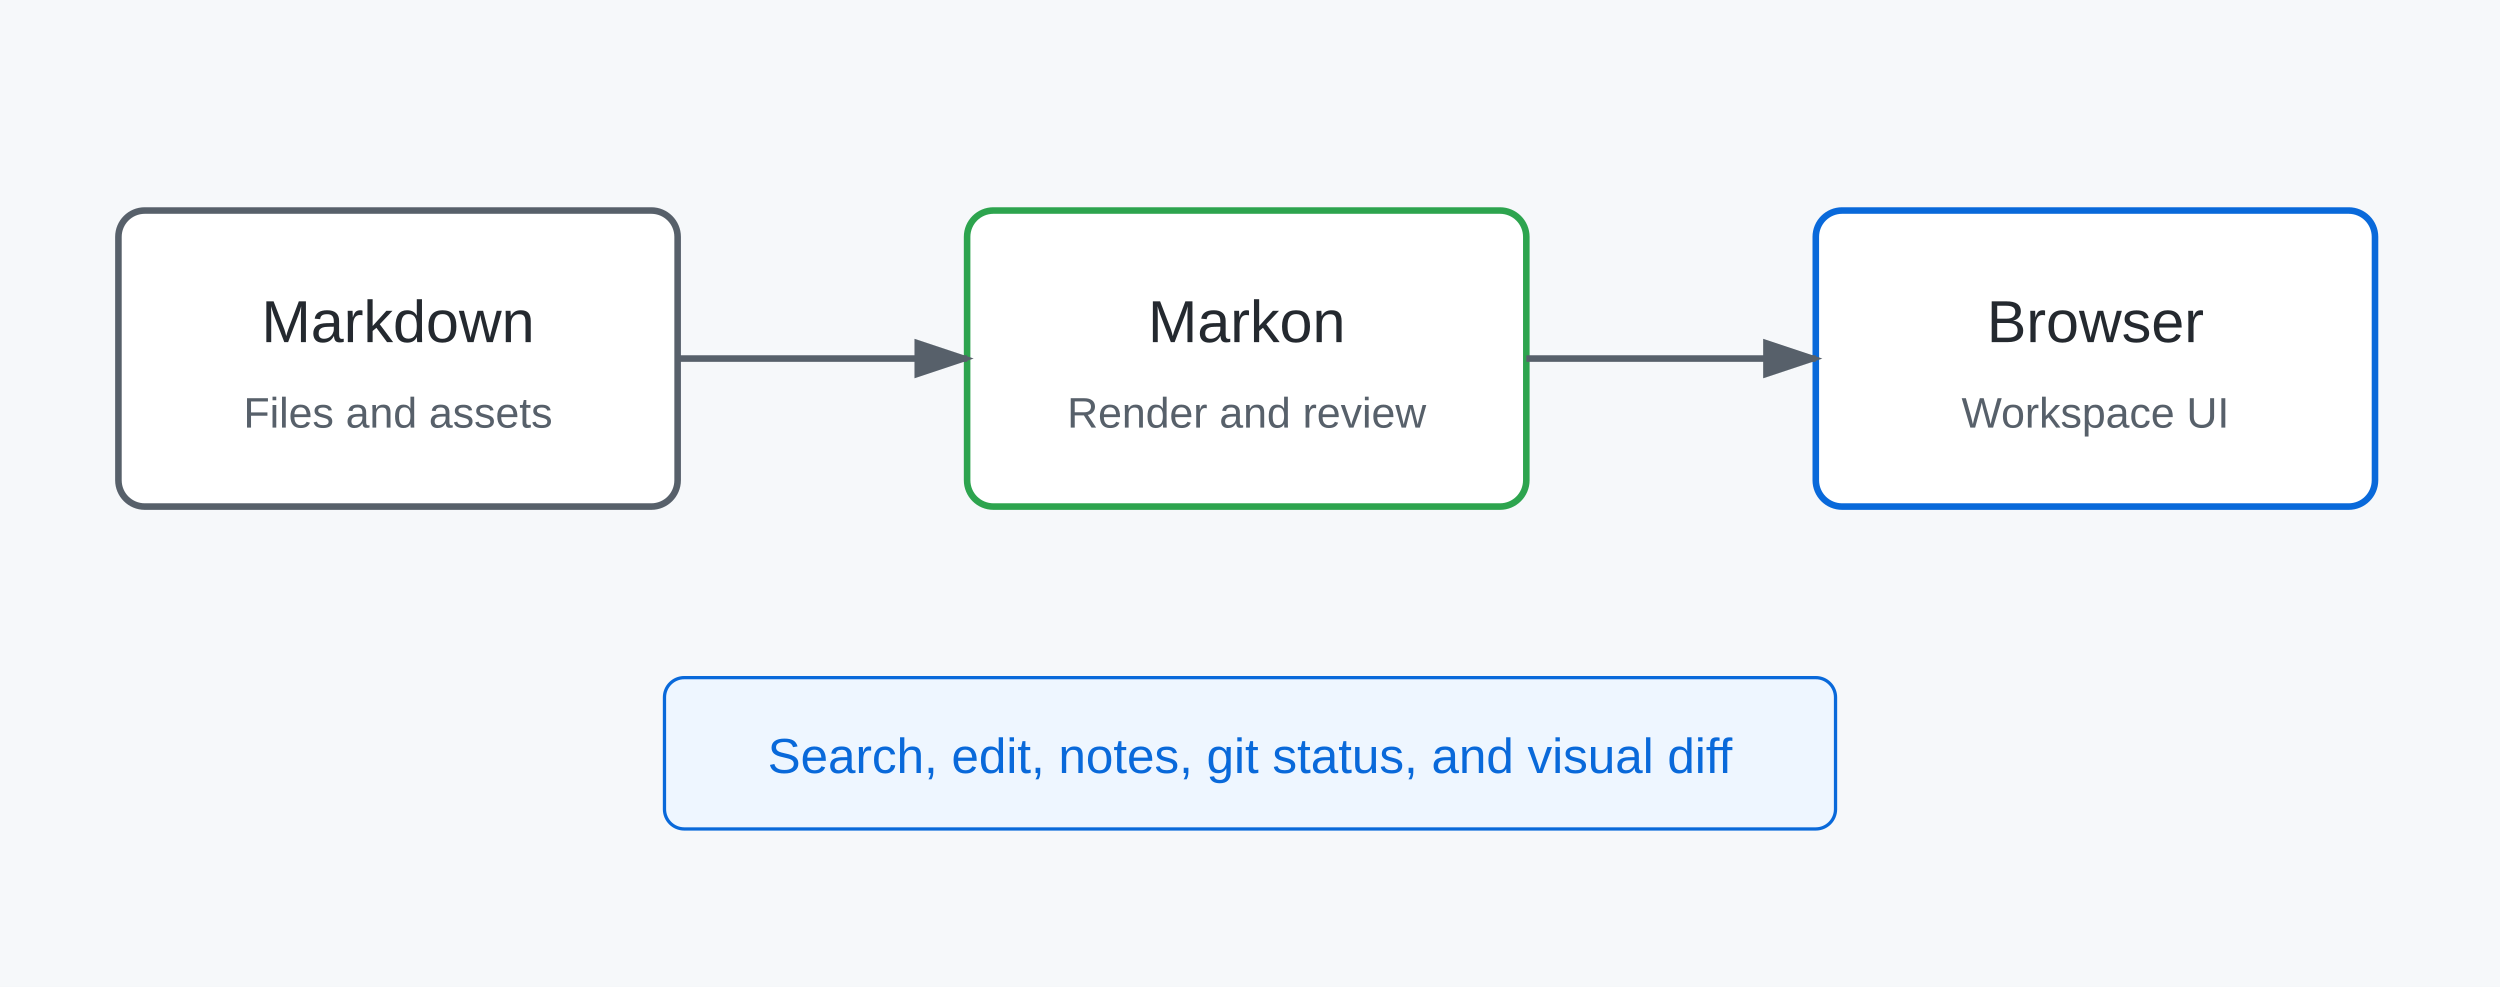
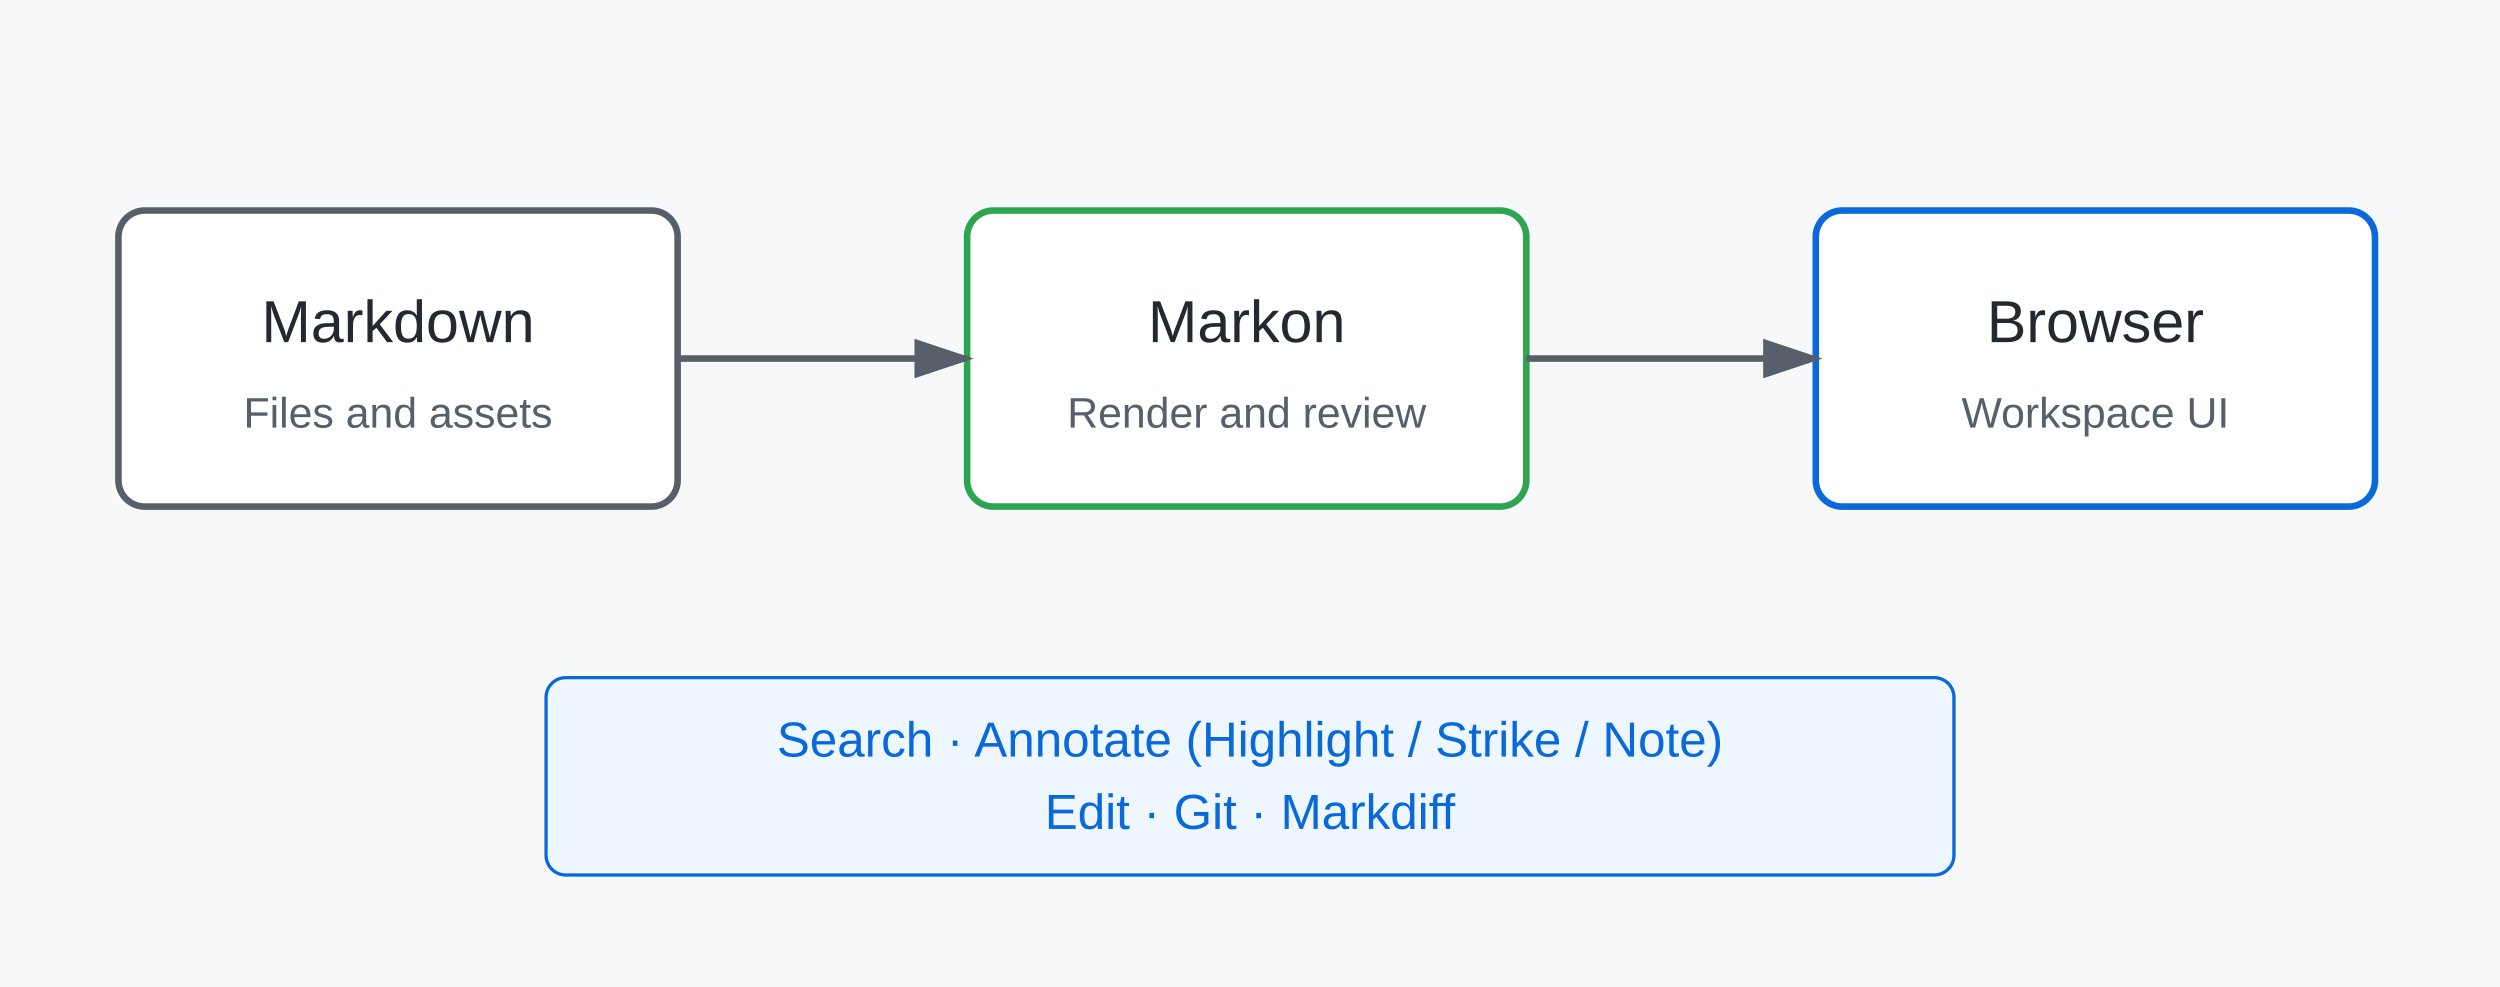
<svg xmlns="http://www.w3.org/2000/svg" width="760" height="300" viewBox="0 0 760 300" role="img" aria-labelledby="title desc">
  <rect width="760" height="300" fill="#f6f8fa" />
  <rect x="36" y="64" width="170" height="90" rx="8" fill="#ffffff" stroke="#57606a" stroke-width="2" />
  <text x="121" y="104" text-anchor="middle" font-family="Arial, sans-serif" font-size="18" fill="#24292f">Markdown</text>
  <text x="121" y="130" text-anchor="middle" font-family="Arial, sans-serif" font-size="13" fill="#57606a">Files and assets</text>
  <rect x="294" y="64" width="170" height="90" rx="8" fill="#ffffff" stroke="#2da44e" stroke-width="2" />
  <text x="379" y="104" text-anchor="middle" font-family="Arial, sans-serif" font-size="18" fill="#24292f">Markon</text>
  <text x="379" y="130" text-anchor="middle" font-family="Arial, sans-serif" font-size="13" fill="#57606a">Render and review</text>
  <rect x="552" y="64" width="170" height="90" rx="8" fill="#ffffff" stroke="#0969da" stroke-width="2" />
  <text x="637" y="104" text-anchor="middle" font-family="Arial, sans-serif" font-size="18" fill="#24292f">Browser</text>
  <text x="637" y="130" text-anchor="middle" font-family="Arial, sans-serif" font-size="13" fill="#57606a">Workspace UI</text>
  <path d="M206 109 H294" stroke="#57606a" stroke-width="2" marker-end="url(#arrow)" />
  <path d="M464 109 H552" stroke="#57606a" stroke-width="2" marker-end="url(#arrow)" />
-   <rect x="202" y="206" width="356" height="46" rx="6" fill="#eef6ff" stroke="#0969da" />
-   <text x="380" y="235" text-anchor="middle" font-family="Arial, sans-serif" font-size="15" fill="#0969da">Search, edit, notes, git status, and visual diff</text>
+   <rect x="166" y="206" width="428" height="60" rx="6" fill="#eef6ff" stroke="#0969da" />
+   <text x="380" y="230" text-anchor="middle" font-family="Arial, sans-serif" font-size="15" fill="#0969da">Search · Annotate (Highlight / Strike / Note)</text>
+   <text x="380" y="252" text-anchor="middle" font-family="Arial, sans-serif" font-size="15" fill="#0969da">Edit · Git · Markdiff</text>
  <defs>
    <marker id="arrow" markerWidth="10" markerHeight="10" refX="8" refY="3" orient="auto" markerUnits="strokeWidth">
      <path d="M0,0 L0,6 L9,3 z" fill="#57606a" />
    </marker>
  </defs>
</svg>
